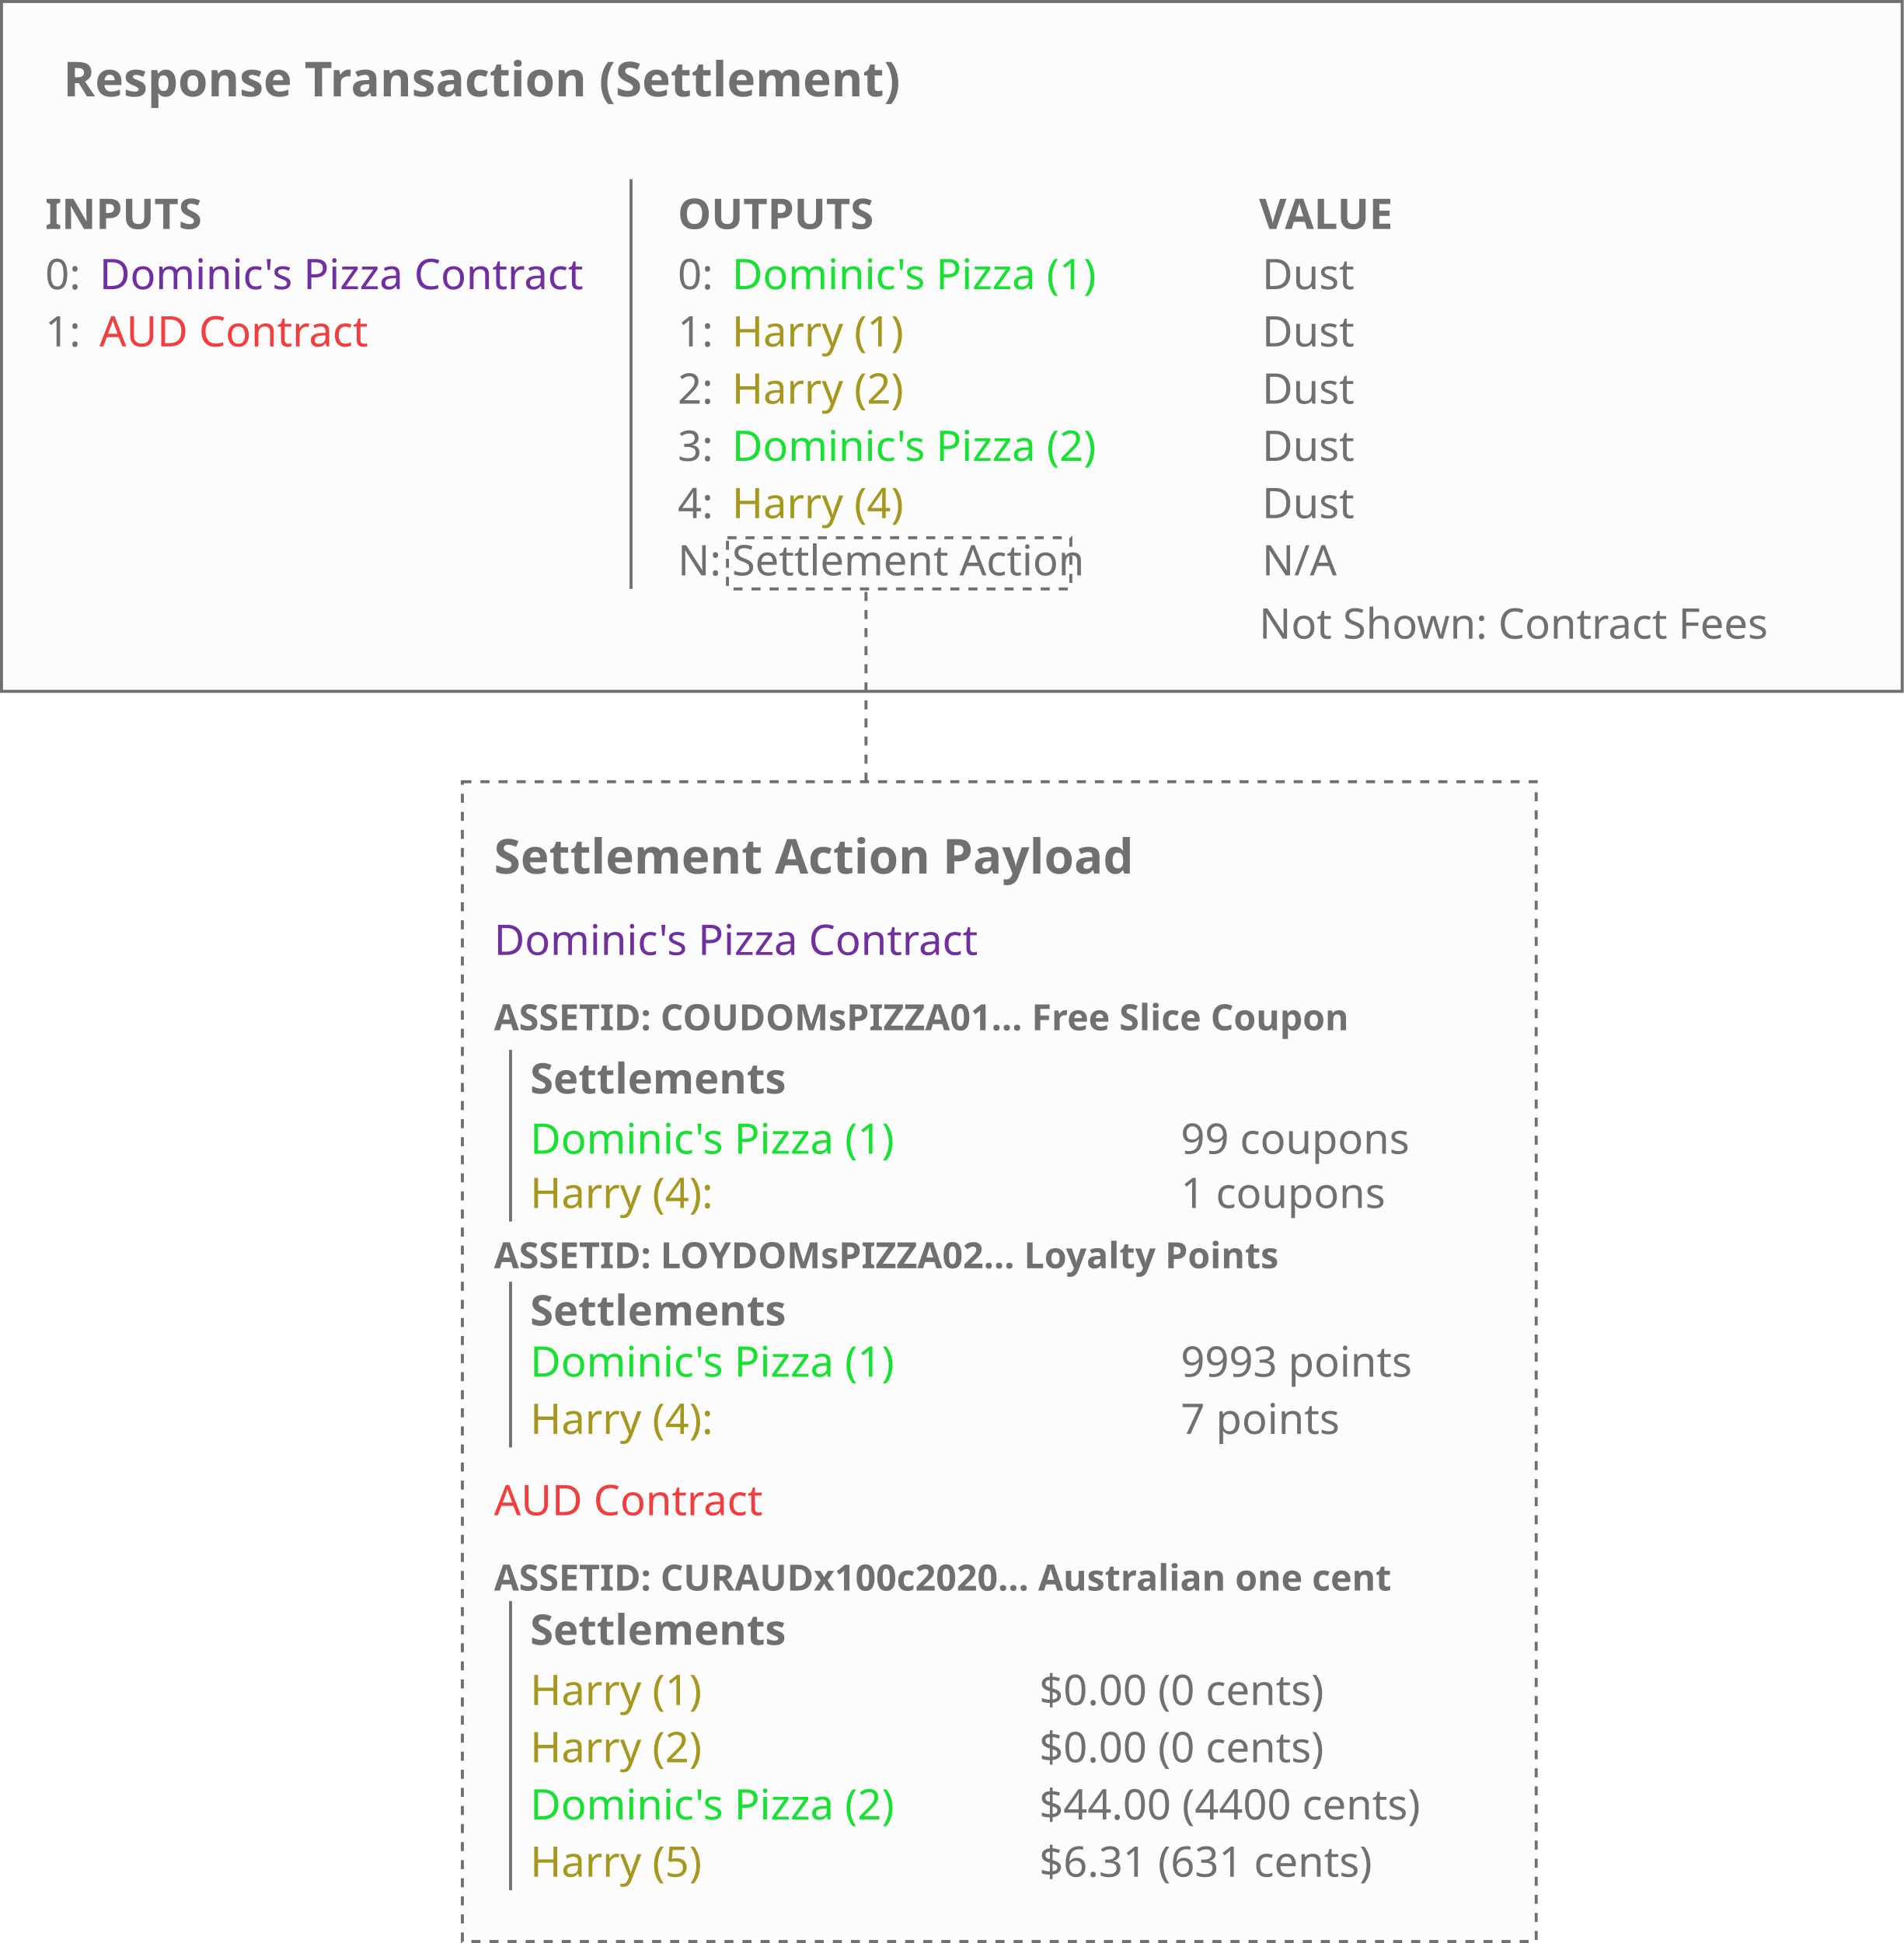
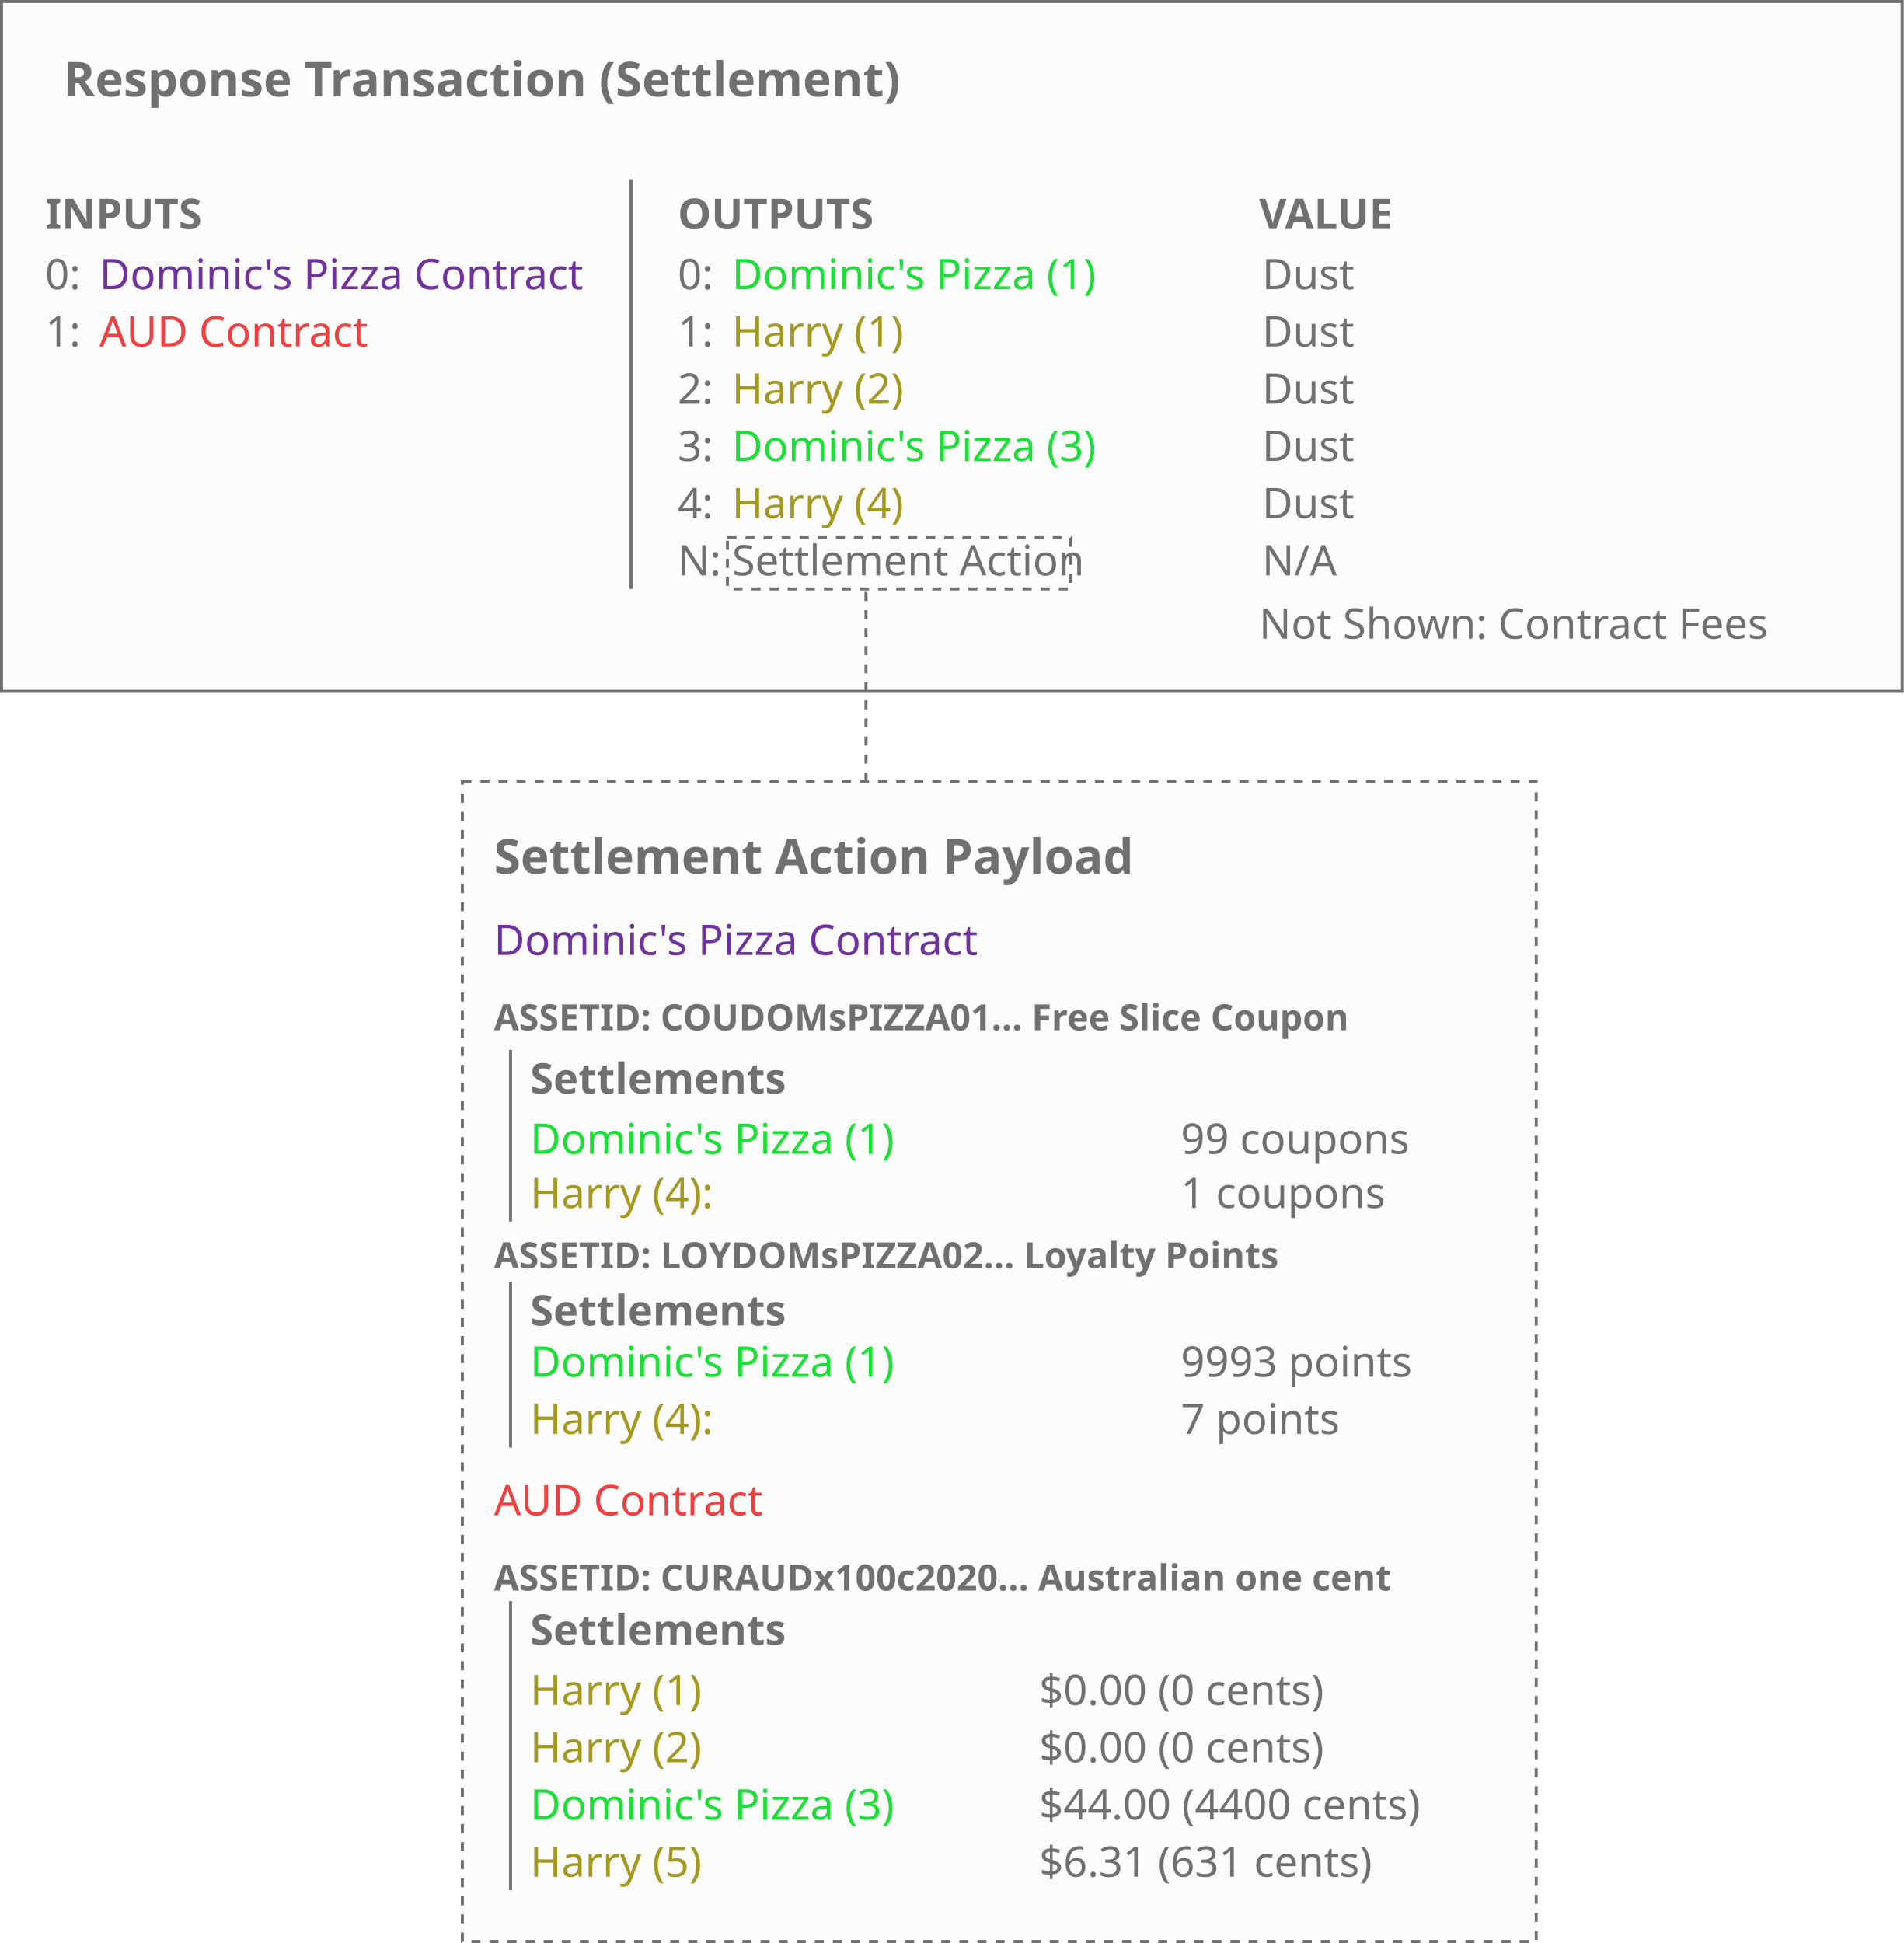
<svg xmlns="http://www.w3.org/2000/svg" width="632" height="645" viewBox="0 0 632 645">
  <g id="dominics-pizza-harry-settlement" transform="translate(-7576 10701)">
    <g id="Rectangle_249" data-name="Rectangle 249" transform="translate(7729 -10442)" fill="#fcfcfc" stroke="#707070" stroke-width="1" stroke-dasharray="3">
      <rect width="357.499" height="386" stroke="none" />
      <rect x="0.5" y="0.5" width="356.499" height="385" fill="none" />
    </g>
    <text id="_0.00_0_cents_" data-name="$0.00 (0 cents)" transform="translate(7921 -10135)" fill="#707070" font-size="14" font-family="SegoeUI, Segoe UI">
      <tspan x="0" y="0">$0.00 (0 cents)</tspan>
    </text>
    <g id="Rectangle_248" data-name="Rectangle 248" transform="translate(7576 -10701)" fill="#fcfcfc" stroke="#707070" stroke-width="1">
      <rect width="632" height="230" stroke="none" />
      <rect x="0.5" y="0.5" width="631" height="229" fill="none" />
    </g>
    <text id="Response_Transaction_Settlement_" data-name="Response Transaction (Settlement)" transform="translate(7597 -10669)" fill="#707070" font-size="16" font-family="SegoeUI-Semibold, Segoe UI" font-weight="600">
      <tspan x="0" y="0">Response Transaction (Settlement)</tspan>
    </text>
    <line id="Line_294" data-name="Line 294" y2="136" transform="translate(7785.5 -10641.5)" fill="none" stroke="#707070" stroke-width="1" />
    <text id="INPUTS" transform="translate(7591 -10640)" fill="#707070" font-size="14" font-family="SegoeUI-Bold, Segoe UI" font-weight="700">
      <tspan x="0" y="15">INPUTS</tspan>
    </text>
    <text id="OUTPUTS_" data-name="OUTPUTS " transform="translate(7801 -10640)" fill="#707070" font-size="14" font-family="SegoeUI-Bold, Segoe UI" font-weight="700">
      <tspan x="0" y="15">OUTPUTS </tspan>
    </text>
    <text id="_0:_" data-name="0: " transform="translate(7591 -10605)" fill="#707070" font-size="14" font-family="SegoeUI, Segoe UI">
      <tspan x="0" y="0">0: </tspan>
    </text>
    <text id="VALUE" transform="translate(7994 -10640)" fill="#707070" font-size="14" font-family="SegoeUI-Bold, Segoe UI" font-weight="700">
      <tspan x="0" y="15">VALUE</tspan>
    </text>
    <text id="Settlement_Action_Payload" data-name="Settlement Action Payload" transform="translate(7740 -10411)" fill="#707070" font-size="16" font-family="SegoeUI-Semibold, Segoe UI" font-weight="600">
      <tspan x="0" y="0">Settlement Action Payload</tspan>
    </text>
    <text id="Settlements" transform="translate(7752 -10338)" fill="#707070" font-size="14" font-family="SegoeUI-Bold, Segoe UI" font-weight="700">
      <tspan x="0" y="0">Settlements</tspan>
    </text>
    <text id="_99_coupons" data-name="99 coupons" transform="translate(7968 -10318)" fill="#707070" font-size="14" font-family="SegoeUI, Segoe UI">
      <tspan x="0" y="0">99 coupons</tspan>
    </text>
    <text id="_1_coupons" data-name="1 coupons" transform="translate(7968 -10300)" fill="#707070" font-size="14" font-family="SegoeUI, Segoe UI">
      <tspan x="0" y="0">1 coupons</tspan>
    </text>
    <text id="ASSETID:_COUDOMsPIZZA01..._Free_Slice_Coupon" data-name="ASSETID: COUDOMsPIZZA01... Free Slice Coupon" transform="translate(7740 -10372)" fill="#707070" font-size="12" font-family="SegoeUI-Bold, Segoe UI" font-weight="700">
      <tspan x="0" y="13">ASSETID: COUDOMsPIZZA01... Free Slice Coupon</tspan>
    </text>
    <line id="Line_295" data-name="Line 295" y2="57" transform="translate(7745.5 -10352.5)" fill="none" stroke="#707070" stroke-width="1" />
    <line id="Line_296" data-name="Line 296" y2="66" transform="translate(7863.5 -10504.5)" fill="none" stroke="#707070" stroke-width="1" stroke-dasharray="3" />
    <text id="_1:_" data-name="1: " transform="translate(7591 -10586)" fill="#707070" font-size="14" font-family="SegoeUI, Segoe UI">
      <tspan x="0" y="0">1: </tspan>
    </text>
    <text id="AUD_Contract" data-name="AUD Contract" transform="translate(7609 -10586)" fill="#f13f3f" font-size="14" font-family="SegoeUI, Segoe UI">
      <tspan x="0" y="0">AUD Contract</tspan>
    </text>
    <text id="_0:_2" data-name="0: " transform="translate(7801 -10605)" fill="#707070" font-size="14" font-family="SegoeUI, Segoe UI">
      <tspan x="0" y="0">0: </tspan>
    </text>
    <text id="_1:_2" data-name="1: " transform="translate(7801 -10586)" fill="#707070" font-size="14" font-family="SegoeUI, Segoe UI">
      <tspan x="0" y="0">1: </tspan>
    </text>
    <text id="_2:_" data-name="2: " transform="translate(7801 -10567)" fill="#707070" font-size="14" font-family="SegoeUI, Segoe UI">
      <tspan x="0" y="0">2: </tspan>
    </text>
    <text id="Dust" transform="translate(7995 -10605)" fill="#707070" font-size="14" font-family="SegoeUI, Segoe UI">
      <tspan x="0" y="0">Dust</tspan>
    </text>
    <text id="Dust-2" data-name="Dust" transform="translate(7995 -10586)" fill="#707070" font-size="14" font-family="SegoeUI, Segoe UI">
      <tspan x="0" y="0">Dust</tspan>
    </text>
    <text id="_3:_" data-name="3: " transform="translate(7801 -10548)" fill="#707070" font-size="14" font-family="SegoeUI, Segoe UI">
      <tspan x="0" y="0">3: </tspan>
    </text>
    <text id="Dominic_s_Pizza_1_" data-name="Dominic's Pizza (1)" transform="translate(7819 -10605)" fill="#19e134" font-size="14" font-family="SegoeUI, Segoe UI">
      <tspan x="0" y="0">Dominic's Pizza (1)</tspan>
    </text>
    <text id="_4:_" data-name="4: " transform="translate(7801 -10529)" fill="#707070" font-size="14" font-family="SegoeUI, Segoe UI">
      <tspan x="0" y="0">4: </tspan>
    </text>
    <text id="Harry_1_" data-name="Harry (1)" transform="translate(7819 -10586)" fill="#a5981e" font-size="14" font-family="SegoeUI, Segoe UI">
      <tspan x="0" y="0">Harry (1)</tspan>
    </text>
    <text id="Harry_2_" data-name="Harry (2) " transform="translate(7819 -10567)" fill="#a5981e" font-size="14" font-family="SegoeUI, Segoe UI">
      <tspan x="0" y="0">Harry (2) </tspan>
    </text>
    <text id="Harry_4_" data-name="Harry (4) " transform="translate(7819 -10529)" fill="#a5981e" font-size="14" font-family="SegoeUI, Segoe UI">
      <tspan x="0" y="0">Harry (4) </tspan>
    </text>
-     <text id="Dominic_s_Pizza_2_" data-name="Dominic's Pizza (2)" transform="translate(7819 -10548)" fill="#19e134" font-size="14" font-family="SegoeUI, Segoe UI">
-       <tspan x="0" y="0">Dominic's Pizza (2)</tspan>
+     <text id="Dominic_s_Pizza_3_" data-name="Dominic's Pizza (3)" transform="translate(7819 -10548)" fill="#19e134" font-size="14" font-family="SegoeUI, Segoe UI">
+       <tspan x="0" y="0">Dominic's Pizza (3)</tspan>
    </text>
    <text id="Dust-3" data-name="Dust" transform="translate(7995 -10567)" fill="#707070" font-size="14" font-family="SegoeUI, Segoe UI">
      <tspan x="0" y="0">Dust</tspan>
    </text>
    <text id="Dust_" data-name="Dust " transform="translate(7995 -10548)" fill="#707070" font-size="14" font-family="SegoeUI, Segoe UI">
      <tspan x="0" y="0">Dust </tspan>
    </text>
    <text id="Dust_2" data-name="Dust " transform="translate(7995 -10529)" fill="#707070" font-size="14" font-family="SegoeUI, Segoe UI">
      <tspan x="0" y="0">Dust </tspan>
    </text>
    <text id="Dominic_s_Pizza_1_2" data-name="Dominic's Pizza (1)" transform="translate(7752 -10318)" fill="#19e134" font-size="14" font-family="SegoeUI, Segoe UI">
      <tspan x="0" y="0">Dominic's Pizza (1)</tspan>
    </text>
    <text id="Harry_4_:" data-name="Harry (4):" transform="translate(7752 -10300)" fill="#a5981e" font-size="14" font-family="SegoeUI, Segoe UI">
      <tspan x="0" y="0">Harry (4):</tspan>
    </text>
    <text id="Harry_4_:-2" data-name="Harry (4):" transform="translate(7752 -10225)" fill="#a5981e" font-size="14" font-family="SegoeUI, Segoe UI">
      <tspan x="0" y="0">Harry (4):</tspan>
    </text>
    <text id="Dominic_s_Pizza_Contract" data-name="Dominic's Pizza Contract" transform="translate(7609 -10605)" fill="#7030a0" font-size="14" font-family="SegoeUI, Segoe UI">
      <tspan x="0" y="0">Dominic's Pizza Contract</tspan>
    </text>
    <g id="Rectangle_250" data-name="Rectangle 250" transform="translate(7817 -10523)" fill="none" stroke="#707070" stroke-width="1" stroke-dasharray="3">
      <rect width="115" height="18" stroke="none" />
      <rect x="0.5" y="0.5" width="114" height="17" fill="none" />
    </g>
    <text id="N:_" data-name="N: " transform="translate(7801 -10510)" fill="#707070" font-size="14" font-family="SegoeUI, Segoe UI">
      <tspan x="0" y="0">N: </tspan>
    </text>
    <text id="Settlement_Action" data-name="Settlement Action" transform="translate(7819 -10510)" fill="#707070" font-size="14" font-family="SegoeUI, Segoe UI">
      <tspan x="0" y="0">Settlement Action</tspan>
    </text>
    <text id="N_A" data-name="N/A" transform="translate(7995 -10510)" fill="#707070" font-size="14" font-family="SegoeUI, Segoe UI">
      <tspan x="0" y="0">N/A</tspan>
    </text>
    <text id="Not_Shown:_Contract_Fees" data-name="Not Shown: Contract Fees" transform="translate(7994 -10489)" fill="#707070" font-size="14" font-family="SegoeUI, Segoe UI">
      <tspan x="0" y="0">Not Shown: Contract Fees</tspan>
    </text>
    <text id="Dominic_s_Pizza_Contract-2" data-name="Dominic's Pizza Contract" transform="translate(7740 -10384)" fill="#7030a0" font-size="14" font-family="SegoeUI, Segoe UI">
      <tspan x="0" y="0">Dominic's Pizza Contract</tspan>
    </text>
    <text id="ASSETID:_LOYDOMsPIZZA02..._Loyalty_Points" data-name="ASSETID: LOYDOMsPIZZA02... Loyalty Points" transform="translate(7740 -10293)" fill="#707070" font-size="12" font-family="SegoeUI-Bold, Segoe UI" font-weight="700">
      <tspan x="0" y="13">ASSETID: LOYDOMsPIZZA02... Loyalty Points</tspan>
    </text>
    <text id="Settlements-2" data-name="Settlements" transform="translate(7752 -10261)" fill="#707070" font-size="14" font-family="SegoeUI-Bold, Segoe UI" font-weight="700">
      <tspan x="0" y="0">Settlements</tspan>
    </text>
    <text id="_7_points" data-name="7 points" transform="translate(7968 -10225)" fill="#707070" font-size="14" font-family="SegoeUI, Segoe UI">
      <tspan x="0" y="0">7 points</tspan>
    </text>
    <text id="_9993_points" data-name="9993 points" transform="translate(7968 -10244)" fill="#707070" font-size="14" font-family="SegoeUI, Segoe UI">
      <tspan x="0" y="0">9993 points</tspan>
    </text>
    <text id="Dominic_s_Pizza_1_3" data-name="Dominic's Pizza (1)" transform="translate(7752 -10244)" fill="#19e134" font-size="14" font-family="SegoeUI, Segoe UI">
      <tspan x="0" y="0">Dominic's Pizza (1)</tspan>
    </text>
    <line id="Line_297" data-name="Line 297" y2="55" transform="translate(7745.5 -10275.5)" fill="none" stroke="#707070" stroke-width="1" />
    <text id="AUD_Contract_" data-name="AUD Contract " transform="translate(7740 -10198)" fill="#f13f3f" font-size="14" font-family="SegoeUI, Segoe UI">
      <tspan x="0" y="0">AUD Contract </tspan>
    </text>
    <text id="ASSETID:_CURAUDx100c2020..._Australian_one_cent" data-name="ASSETID: CURAUDx100c2020... Australian one cent" transform="translate(7740 -10186)" fill="#707070" font-size="12" font-family="SegoeUI-Bold, Segoe UI" font-weight="700">
      <tspan x="0" y="13">ASSETID: CURAUDx100c2020... Australian one cent</tspan>
    </text>
    <text id="Settlements-3" data-name="Settlements" transform="translate(7752 -10155)" fill="#707070" font-size="14" font-family="SegoeUI-Bold, Segoe UI" font-weight="700">
      <tspan x="0" y="0">Settlements</tspan>
    </text>
    <line id="Line_300" data-name="Line 300" y2="96" transform="translate(7745.5 -10169.5)" fill="none" stroke="#707070" stroke-width="1" />
    <text id="Harry_2_2" data-name="Harry (2)" transform="translate(7752 -10116)" fill="#a5981e" font-size="14" font-family="SegoeUI, Segoe UI">
      <tspan x="0" y="0">Harry (2)</tspan>
    </text>
    <text id="Harry_1_2" data-name="Harry (1)" transform="translate(7752 -10135)" fill="#a5981e" font-size="14" font-family="SegoeUI, Segoe UI">
      <tspan x="0" y="0">Harry (1)</tspan>
    </text>
    <text id="_0.00_0_cents_2" data-name="$0.00 (0 cents)" transform="translate(7921 -10116)" fill="#707070" font-size="14" font-family="SegoeUI, Segoe UI">
      <tspan x="0" y="0">$0.00 (0 cents)</tspan>
    </text>
-     <text id="Dominic_s_Pizza_2_2" data-name="Dominic's Pizza (2)" transform="translate(7752 -10097)" fill="#19e134" font-size="14" font-family="SegoeUI, Segoe UI">
-       <tspan x="0" y="0">Dominic's Pizza (2)</tspan>
+     <text id="Dominic_s_Pizza_3_2" data-name="Dominic's Pizza (3)" transform="translate(7752 -10097)" fill="#19e134" font-size="14" font-family="SegoeUI, Segoe UI">
+       <tspan x="0" y="0">Dominic's Pizza (3)</tspan>
    </text>
    <text id="_44.00_4400_cents_" data-name="$44.00 (4400 cents)" transform="translate(7921 -10097)" fill="#707070" font-size="14" font-family="SegoeUI, Segoe UI">
      <tspan x="0" y="0">$44.00 (4400 cents)</tspan>
    </text>
    <text id="Harry_5_" data-name="Harry (5)" transform="translate(7752 -10078)" fill="#a5981e" font-size="14" font-family="SegoeUI, Segoe UI">
      <tspan x="0" y="0">Harry (5)</tspan>
    </text>
    <text id="_6.31_631_cents_" data-name="$6.31 (631 cents)" transform="translate(7921 -10078)" fill="#707070" font-size="14" font-family="SegoeUI, Segoe UI">
      <tspan x="0" y="0">$6.31 (631 cents)</tspan>
    </text>
  </g>
</svg>
